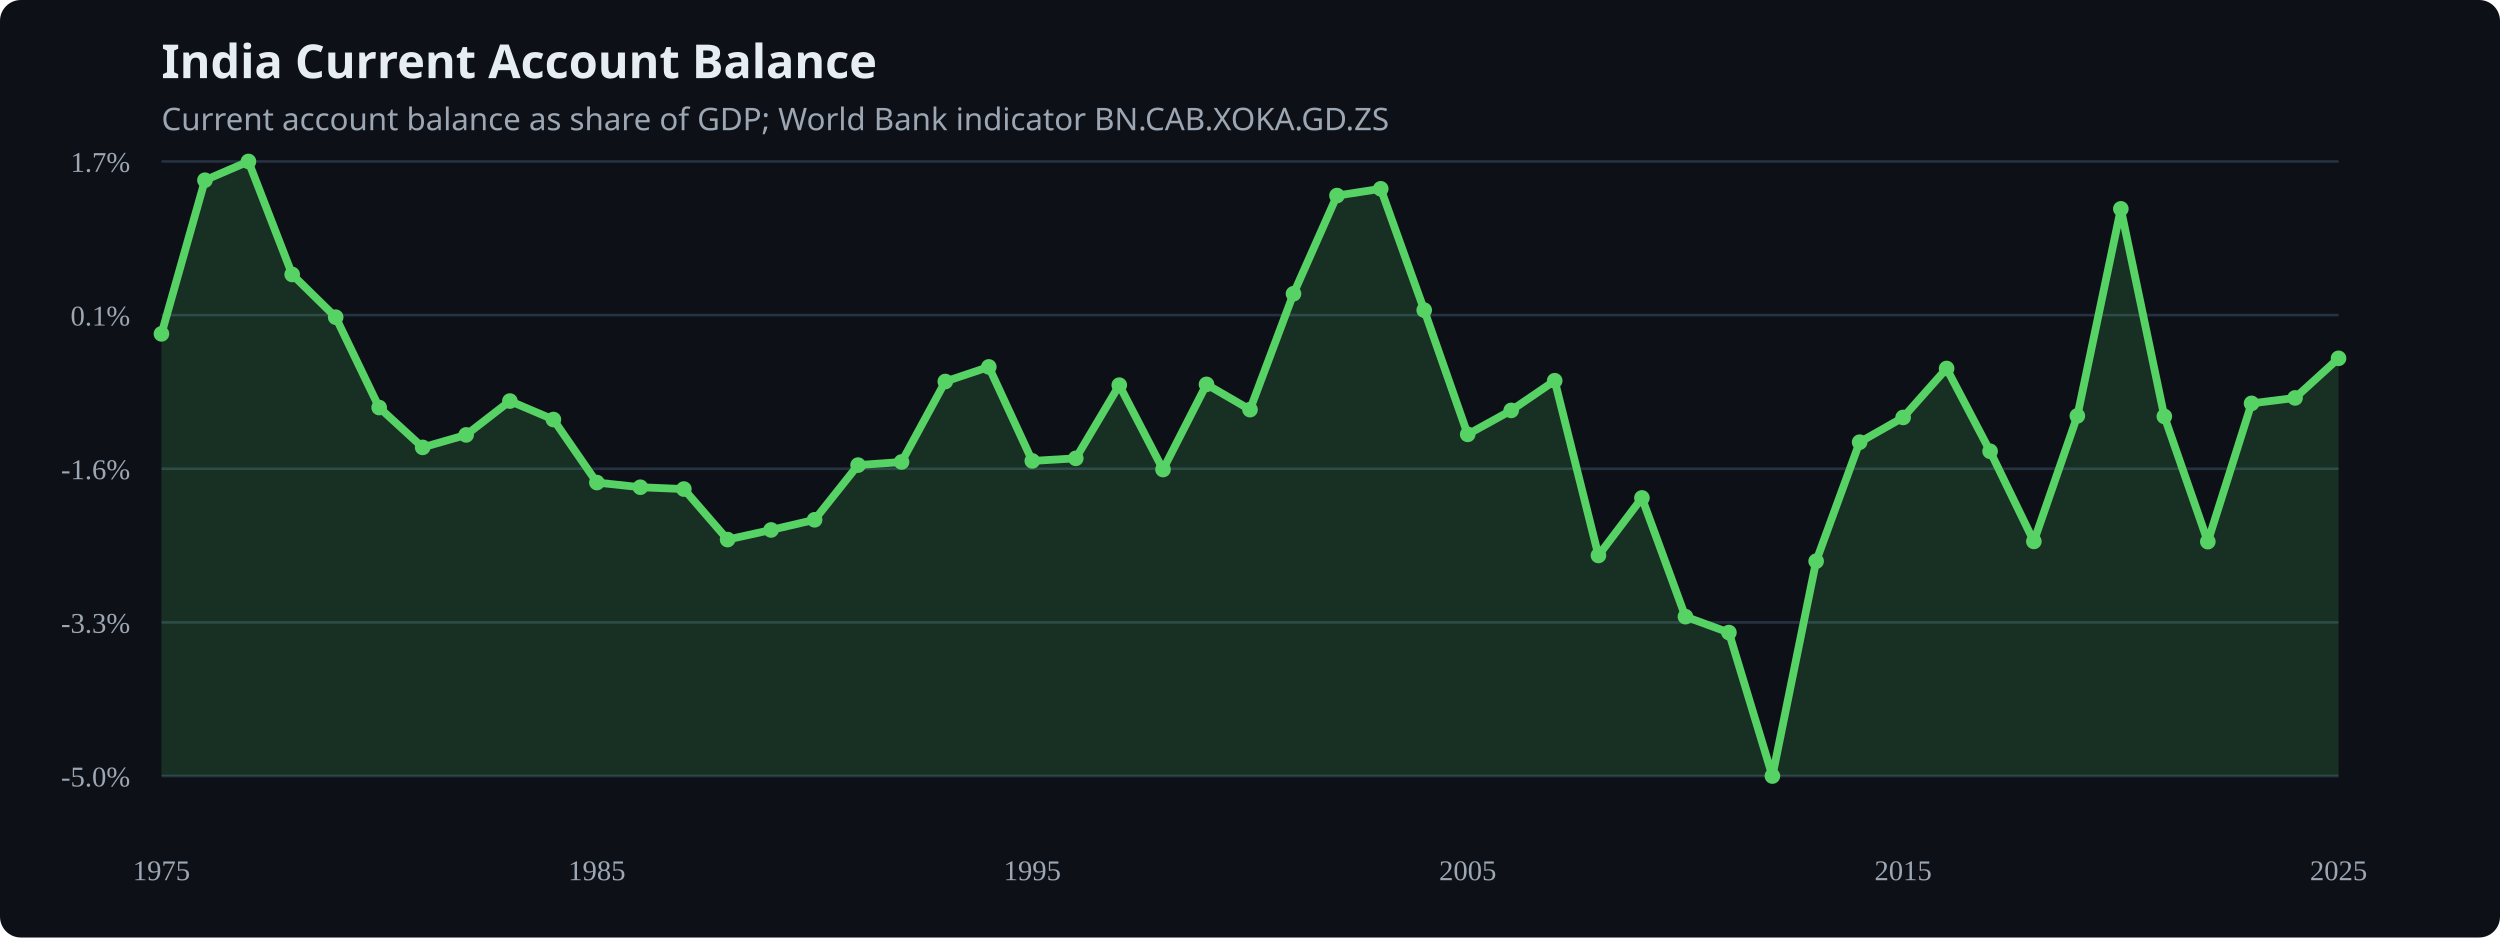
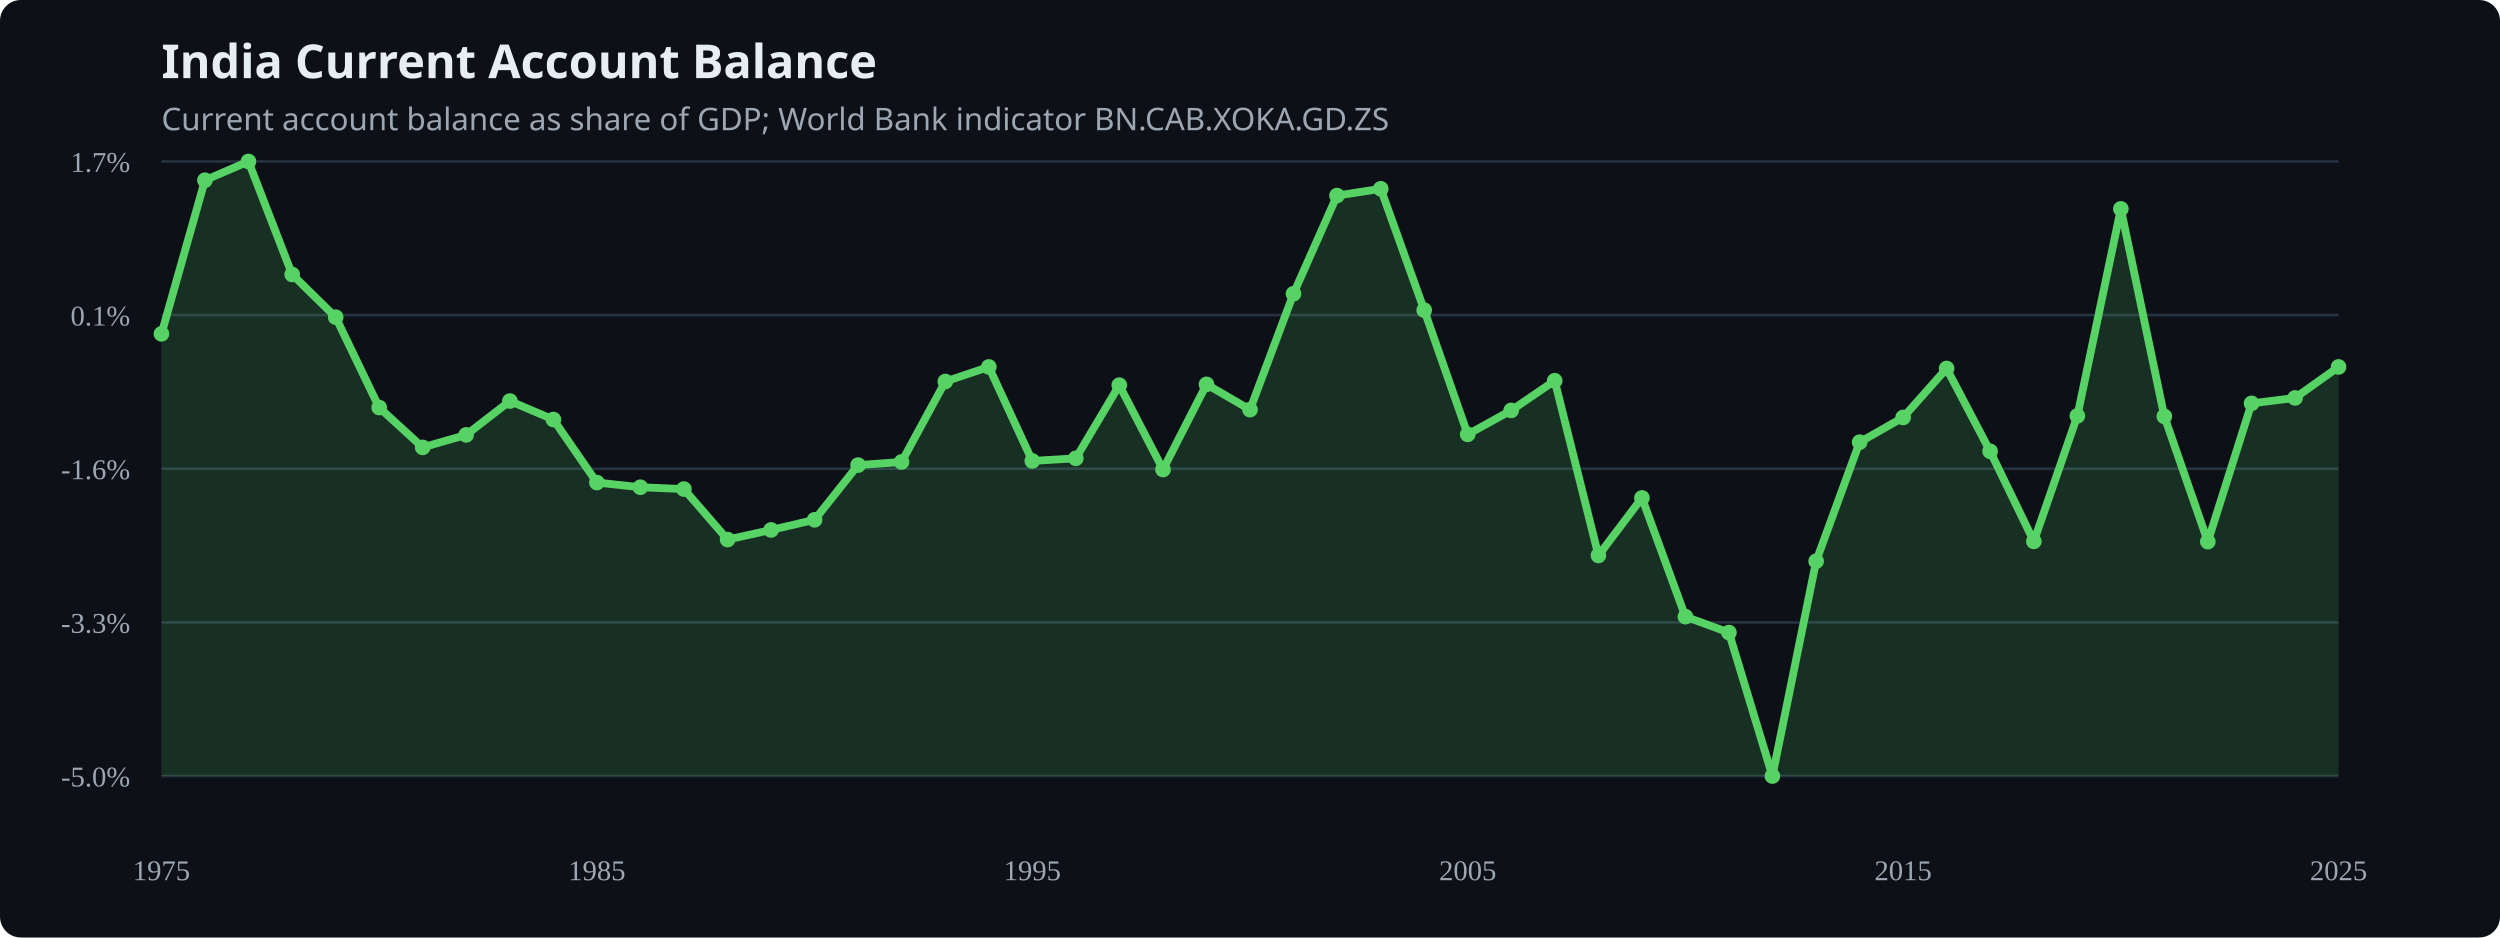
<svg xmlns="http://www.w3.org/2000/svg" width="960" height="360" viewBox="0 0 960 360" role="img" aria-label="India Current Account Balance">
  <rect width="100%" height="100%" fill="#0d1117" rx="8" />
  <text x="62" y="30" fill="#e6edf3" font-size="18" font-family="system-ui, sans-serif" font-weight="700">India Current Account Balance</text>
  <text x="62" y="50" fill="#9da7b3" font-size="12" font-family="system-ui, sans-serif">Current account balance as share of GDP; World Bank indicator BN.CAB.XOKA.GD.ZS</text>
  <line x1="62" y1="62.0" x2="898" y2="62.0" stroke="#263241" stroke-width="1" />
  <text x="50" y="66.0" text-anchor="end" fill="#9da7b3" font-size="11">1.7%</text>
  <line x1="62" y1="121.0" x2="898" y2="121.0" stroke="#263241" stroke-width="1" />
  <text x="50" y="125.0" text-anchor="end" fill="#9da7b3" font-size="11">0.1%</text>
  <line x1="62" y1="180.0" x2="898" y2="180.0" stroke="#263241" stroke-width="1" />
  <text x="50" y="184.0" text-anchor="end" fill="#9da7b3" font-size="11">-1.6%</text>
  <line x1="62" y1="239.0" x2="898" y2="239.0" stroke="#263241" stroke-width="1" />
  <text x="50" y="243.0" text-anchor="end" fill="#9da7b3" font-size="11">-3.3%</text>
  <line x1="62" y1="298.0" x2="898" y2="298.0" stroke="#263241" stroke-width="1" />
  <text x="50" y="302.0" text-anchor="end" fill="#9da7b3" font-size="11">-5.0%</text>
-   <polygon points="62,298 62.0,128.2 78.7,69.2 95.4,62.0 112.2,105.4 128.9,121.8 145.6,156.5 162.3,171.8 179.0,167.0 195.8,154.0 212.5,161.1 229.2,185.3 245.9,187.1 262.6,187.8 279.4,207.2 296.1,203.5 312.8,199.6 329.5,178.6 346.2,177.4 363.0,146.5 379.7,140.9 396.4,177.0 413.1,176.0 429.8,147.9 446.6,180.3 463.3,147.6 480.0,157.3 496.7,112.8 513.4,75.1 530.2,72.5 546.9,119.1 563.6,166.8 580.3,157.6 597.0,146.2 613.8,213.3 630.5,191.2 647.2,236.8 663.9,242.9 680.6,298.0 697.4,215.5 714.1,169.8 730.8,160.3 747.5,141.5 764.2,173.3 781.0,207.9 797.7,159.7 814.4,80.2 831.1,159.9 847.8,208.0 864.6,154.9 881.3,152.8 898.0,137.6 898,298" fill="#56d364" opacity="0.16" />
-   <polyline points="62.0,128.2 78.7,69.2 95.4,62.0 112.2,105.4 128.9,121.8 145.6,156.5 162.3,171.8 179.0,167.0 195.8,154.0 212.5,161.1 229.2,185.3 245.9,187.1 262.6,187.8 279.4,207.2 296.1,203.5 312.8,199.6 329.5,178.6 346.2,177.4 363.0,146.5 379.7,140.9 396.4,177.0 413.1,176.0 429.8,147.9 446.6,180.3 463.3,147.6 480.0,157.3 496.7,112.8 513.4,75.1 530.2,72.5 546.9,119.1 563.6,166.8 580.3,157.6 597.0,146.2 613.8,213.3 630.5,191.2 647.2,236.8 663.9,242.9 680.6,298.0 697.4,215.5 714.1,169.8 730.8,160.3 747.5,141.5 764.2,173.3 781.0,207.9 797.7,159.7 814.4,80.2 831.1,159.9 847.8,208.0 864.6,154.9 881.3,152.8 898.0,137.6" fill="none" stroke="#56d364" stroke-width="3" stroke-linejoin="round" stroke-linecap="round" />
+   <polygon points="62,298 62.0,128.2 78.7,69.2 95.4,62.0 112.2,105.4 128.9,121.8 145.6,156.5 162.3,171.8 179.0,167.0 195.8,154.0 212.5,161.1 229.2,185.3 245.9,187.1 262.6,187.8 279.4,207.2 296.1,203.5 312.8,199.6 329.5,178.6 346.2,177.4 363.0,146.5 379.7,140.9 396.4,177.0 413.1,176.0 429.8,147.9 446.6,180.3 463.3,147.6 480.0,157.3 496.7,112.8 513.4,75.1 530.2,72.5 546.9,119.1 563.6,166.8 580.3,157.6 597.0,146.2 613.8,213.3 630.5,191.2 647.2,236.8 663.9,242.9 680.6,298.0 697.4,215.5 714.1,169.8 730.8,160.3 747.5,141.5 764.2,173.3 781.0,207.9 797.7,159.7 814.4,80.2 831.1,159.9 847.8,208.0 864.6,154.9 881.3,152.8 898.0,140.9 898,298" fill="#56d364" opacity="0.16" />
+   <polyline points="62.0,128.2 78.7,69.2 95.4,62.0 112.2,105.4 128.9,121.8 145.6,156.5 162.3,171.8 179.0,167.0 195.8,154.0 212.5,161.1 229.2,185.3 245.9,187.1 262.6,187.8 279.4,207.2 296.1,203.5 312.8,199.6 329.5,178.6 346.2,177.4 363.0,146.5 379.7,140.9 396.4,177.0 413.1,176.0 429.8,147.9 446.6,180.3 463.3,147.6 480.0,157.3 496.7,112.8 513.4,75.1 530.2,72.5 546.9,119.1 563.6,166.8 580.3,157.6 597.0,146.2 613.8,213.3 630.5,191.2 647.2,236.8 663.9,242.9 680.6,298.0 697.4,215.5 714.1,169.8 730.8,160.3 747.5,141.5 764.2,173.3 781.0,207.9 797.7,159.7 814.4,80.2 831.1,159.9 847.8,208.0 864.6,154.9 881.3,152.8 898.0,140.9" fill="none" stroke="#56d364" stroke-width="3" stroke-linejoin="round" stroke-linecap="round" />
  <circle cx="62.0" cy="128.2" r="3" fill="#56d364" />
  <circle cx="78.7" cy="69.2" r="3" fill="#56d364" />
  <circle cx="95.4" cy="62.0" r="3" fill="#56d364" />
  <circle cx="112.2" cy="105.4" r="3" fill="#56d364" />
  <circle cx="128.9" cy="121.8" r="3" fill="#56d364" />
  <circle cx="145.6" cy="156.5" r="3" fill="#56d364" />
  <circle cx="162.3" cy="171.8" r="3" fill="#56d364" />
  <circle cx="179.0" cy="167.0" r="3" fill="#56d364" />
  <circle cx="195.8" cy="154.0" r="3" fill="#56d364" />
  <circle cx="212.5" cy="161.1" r="3" fill="#56d364" />
  <circle cx="229.2" cy="185.3" r="3" fill="#56d364" />
  <circle cx="245.9" cy="187.1" r="3" fill="#56d364" />
  <circle cx="262.6" cy="187.8" r="3" fill="#56d364" />
  <circle cx="279.4" cy="207.2" r="3" fill="#56d364" />
  <circle cx="296.1" cy="203.5" r="3" fill="#56d364" />
  <circle cx="312.8" cy="199.6" r="3" fill="#56d364" />
  <circle cx="329.5" cy="178.6" r="3" fill="#56d364" />
  <circle cx="346.2" cy="177.4" r="3" fill="#56d364" />
  <circle cx="363.0" cy="146.5" r="3" fill="#56d364" />
  <circle cx="379.7" cy="140.9" r="3" fill="#56d364" />
  <circle cx="396.4" cy="177.0" r="3" fill="#56d364" />
  <circle cx="413.1" cy="176.0" r="3" fill="#56d364" />
  <circle cx="429.8" cy="147.9" r="3" fill="#56d364" />
  <circle cx="446.6" cy="180.3" r="3" fill="#56d364" />
  <circle cx="463.3" cy="147.6" r="3" fill="#56d364" />
  <circle cx="480.0" cy="157.3" r="3" fill="#56d364" />
  <circle cx="496.7" cy="112.8" r="3" fill="#56d364" />
  <circle cx="513.4" cy="75.1" r="3" fill="#56d364" />
  <circle cx="530.2" cy="72.5" r="3" fill="#56d364" />
  <circle cx="546.9" cy="119.1" r="3" fill="#56d364" />
  <circle cx="563.6" cy="166.8" r="3" fill="#56d364" />
  <circle cx="580.3" cy="157.6" r="3" fill="#56d364" />
  <circle cx="597.0" cy="146.2" r="3" fill="#56d364" />
  <circle cx="613.8" cy="213.3" r="3" fill="#56d364" />
  <circle cx="630.5" cy="191.2" r="3" fill="#56d364" />
  <circle cx="647.2" cy="236.8" r="3" fill="#56d364" />
  <circle cx="663.9" cy="242.9" r="3" fill="#56d364" />
  <circle cx="680.6" cy="298.0" r="3" fill="#56d364" />
  <circle cx="697.4" cy="215.5" r="3" fill="#56d364" />
  <circle cx="714.1" cy="169.8" r="3" fill="#56d364" />
  <circle cx="730.8" cy="160.3" r="3" fill="#56d364" />
  <circle cx="747.5" cy="141.5" r="3" fill="#56d364" />
  <circle cx="764.2" cy="173.3" r="3" fill="#56d364" />
  <circle cx="781.0" cy="207.9" r="3" fill="#56d364" />
  <circle cx="797.7" cy="159.7" r="3" fill="#56d364" />
  <circle cx="814.4" cy="80.2" r="3" fill="#56d364" />
  <circle cx="831.1" cy="159.9" r="3" fill="#56d364" />
  <circle cx="847.8" cy="208.0" r="3" fill="#56d364" />
  <circle cx="864.6" cy="154.9" r="3" fill="#56d364" />
  <circle cx="881.3" cy="152.8" r="3" fill="#56d364" />
-   <circle cx="898.0" cy="137.6" r="3" fill="#56d364" />
+   <circle cx="898.0" cy="140.9" r="3" fill="#56d364" />
  <text x="62.0" y="338" text-anchor="middle" fill="#9da7b3" font-size="11">1975</text>
  <text x="229.2" y="338" text-anchor="middle" fill="#9da7b3" font-size="11">1985</text>
  <text x="396.4" y="338" text-anchor="middle" fill="#9da7b3" font-size="11">1995</text>
  <text x="563.6" y="338" text-anchor="middle" fill="#9da7b3" font-size="11">2005</text>
  <text x="730.8" y="338" text-anchor="middle" fill="#9da7b3" font-size="11">2015</text>
  <text x="898.0" y="338" text-anchor="middle" fill="#9da7b3" font-size="11">2025</text>
</svg>
